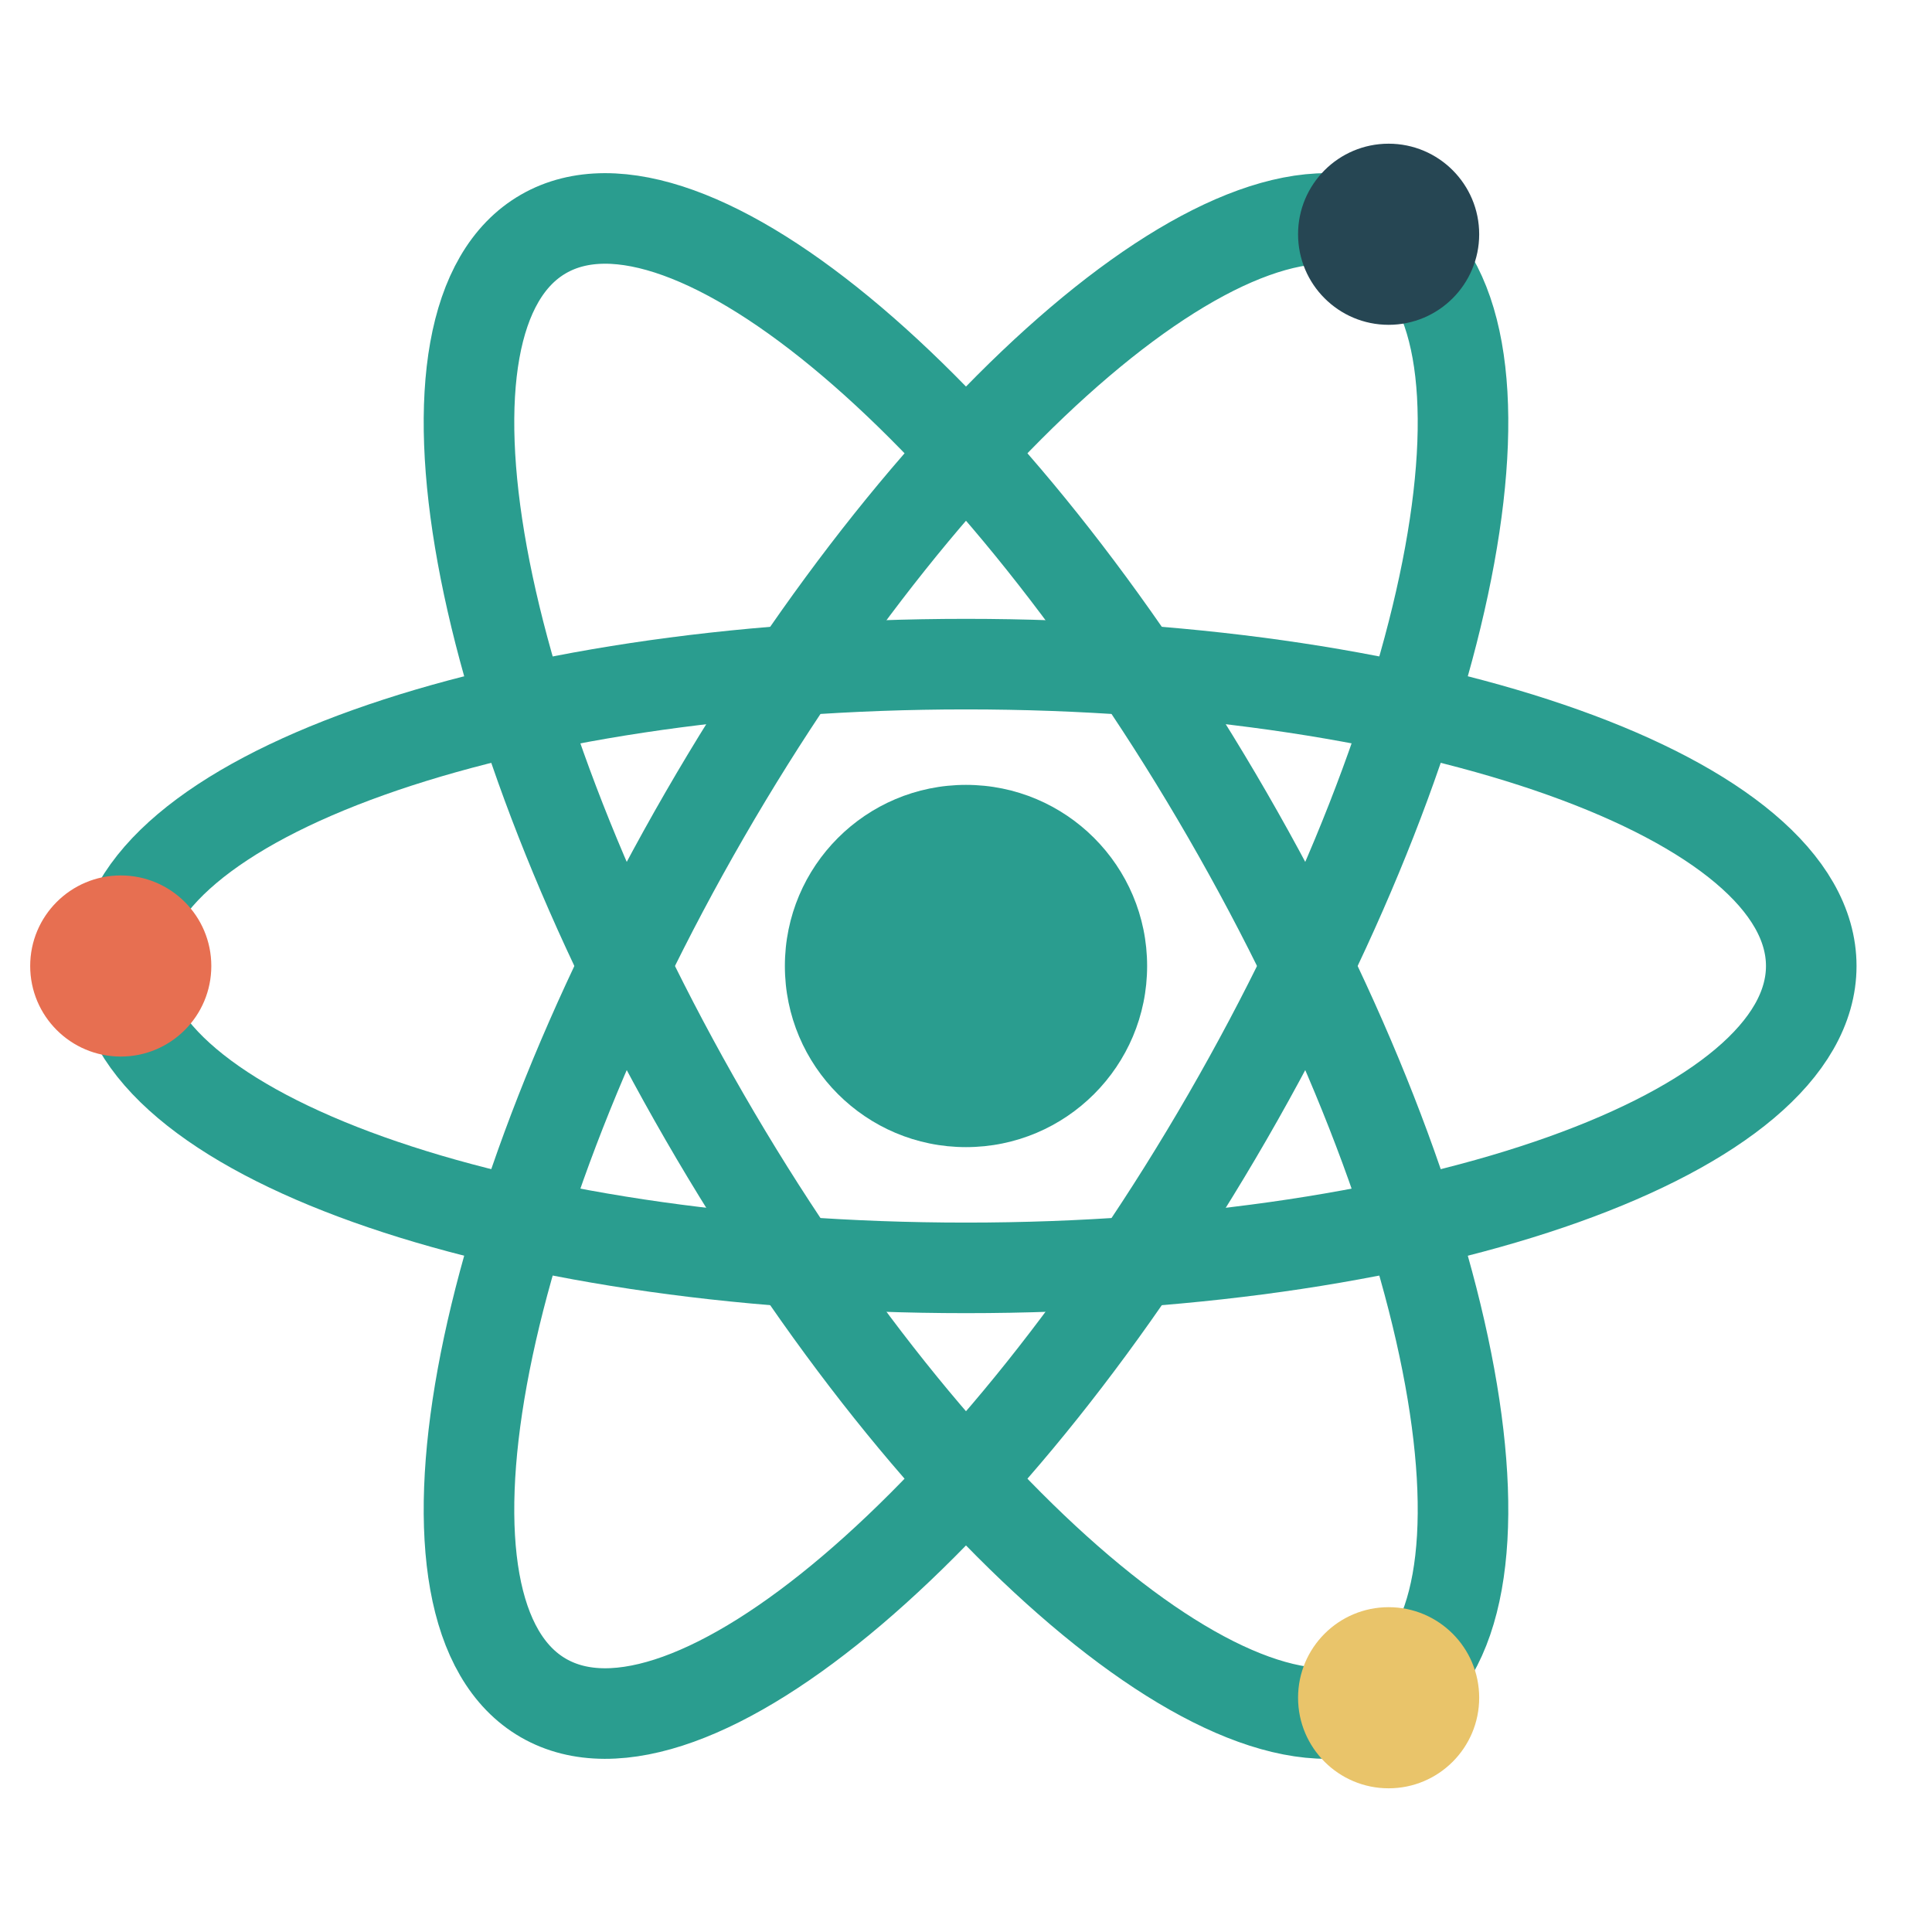
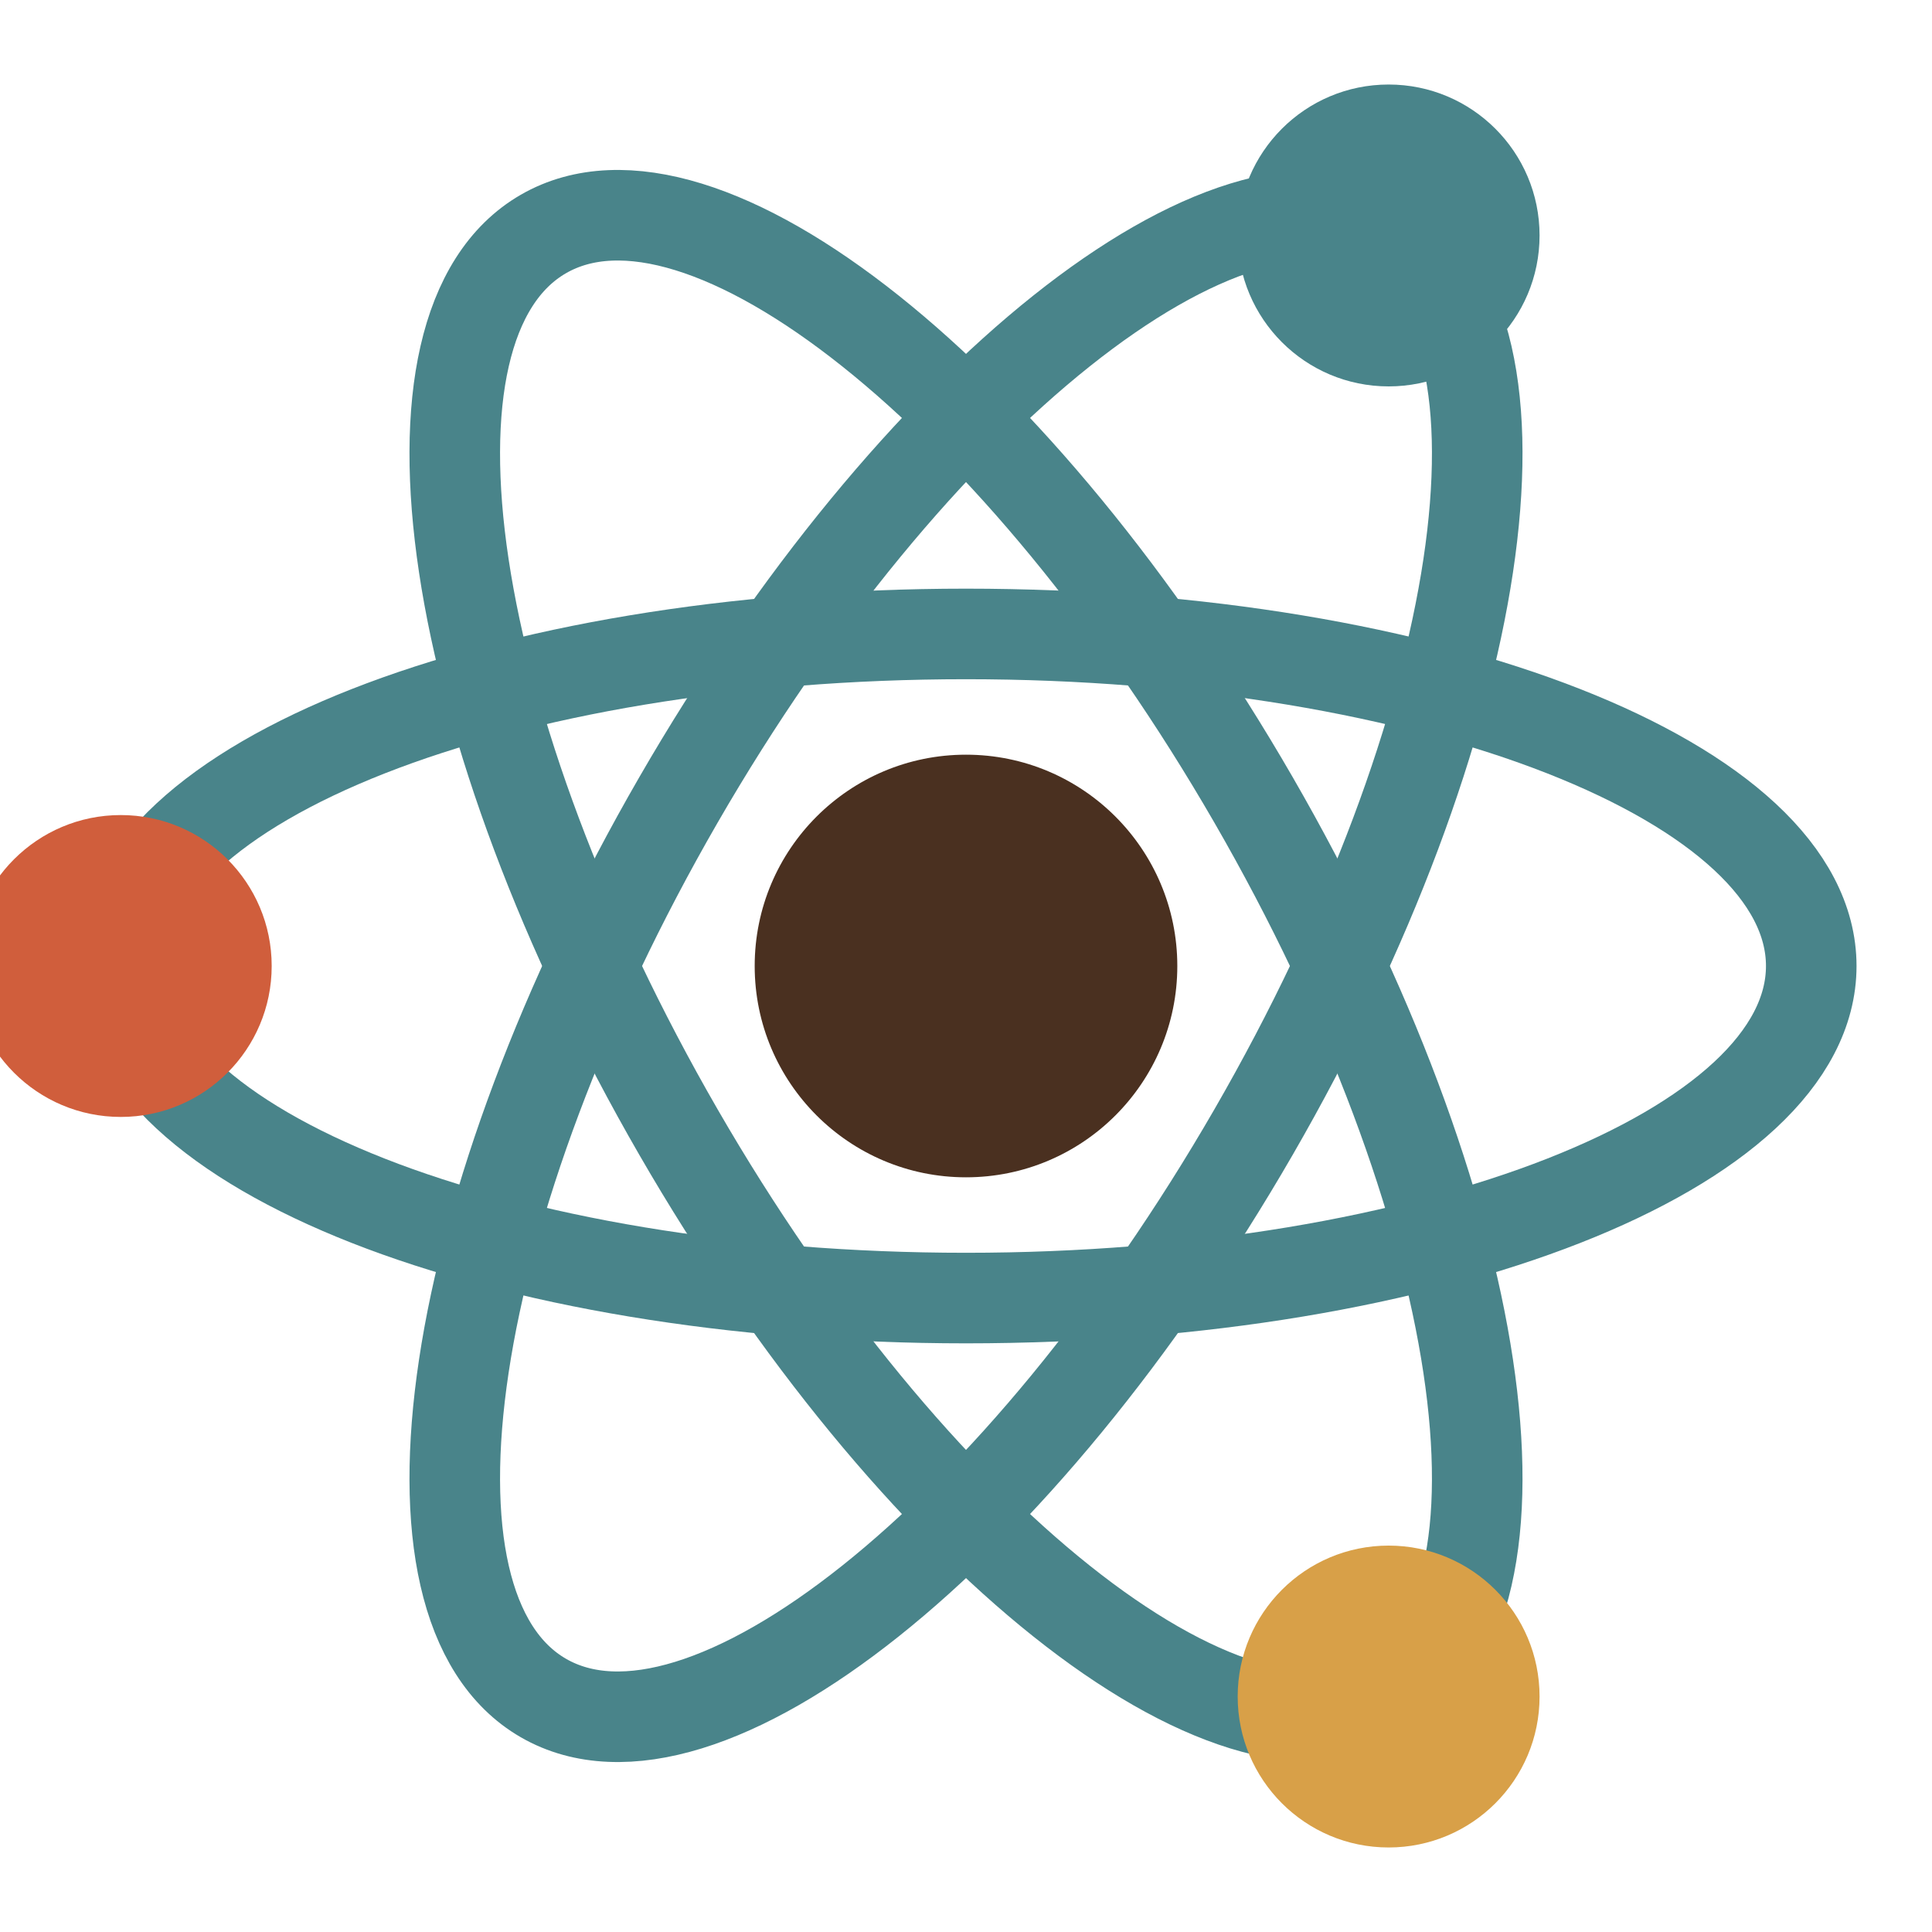
<svg xmlns="http://www.w3.org/2000/svg" viewBox="0 0 32 32" fill="none">
-   <circle cx="16" cy="16" r="3" fill="#2A9D8F" />
-   <ellipse cx="16" cy="16" rx="14" ry="5" stroke="#2A9D8F" stroke-width="1.5" transform="rotate(0 16 16)" />
-   <ellipse cx="16" cy="16" rx="14" ry="5" stroke="#2A9D8F" stroke-width="1.5" transform="rotate(60 16 16)" />
-   <ellipse cx="16" cy="16" rx="14" ry="5" stroke="#2A9D8F" stroke-width="1.5" transform="rotate(120 16 16)" />
-   <circle cx="2" cy="16" r="1.5" fill="#E76F51" />
-   <circle cx="23" cy="28.12" r="1.5" fill="#E9C46A" />
-   <circle cx="23" cy="3.88" r="1.5" fill="#264653" />
+   <circle cx="16" cy="16" r="3.5" fill="#4A3020" />
+   <g stroke="#49848A" stroke-width="1.5">
+     <ellipse cx="16" cy="16" rx="14" ry="5.5" transform="rotate(0 16 16)" />
+     <ellipse cx="16" cy="16" rx="14" ry="5.5" transform="rotate(60 16 16)" />
+     <ellipse cx="16" cy="16" rx="14" ry="5.5" transform="rotate(120 16 16)" />
+   </g>
+   <circle cx="2" cy="16" r="2.5" fill="#D05E3C" />
+   <circle cx="23" cy="28.1" r="2.5" fill="#D8A048" />
+   <circle cx="23" cy="3.9" r="2.5" fill="#49848A" />
</svg>
